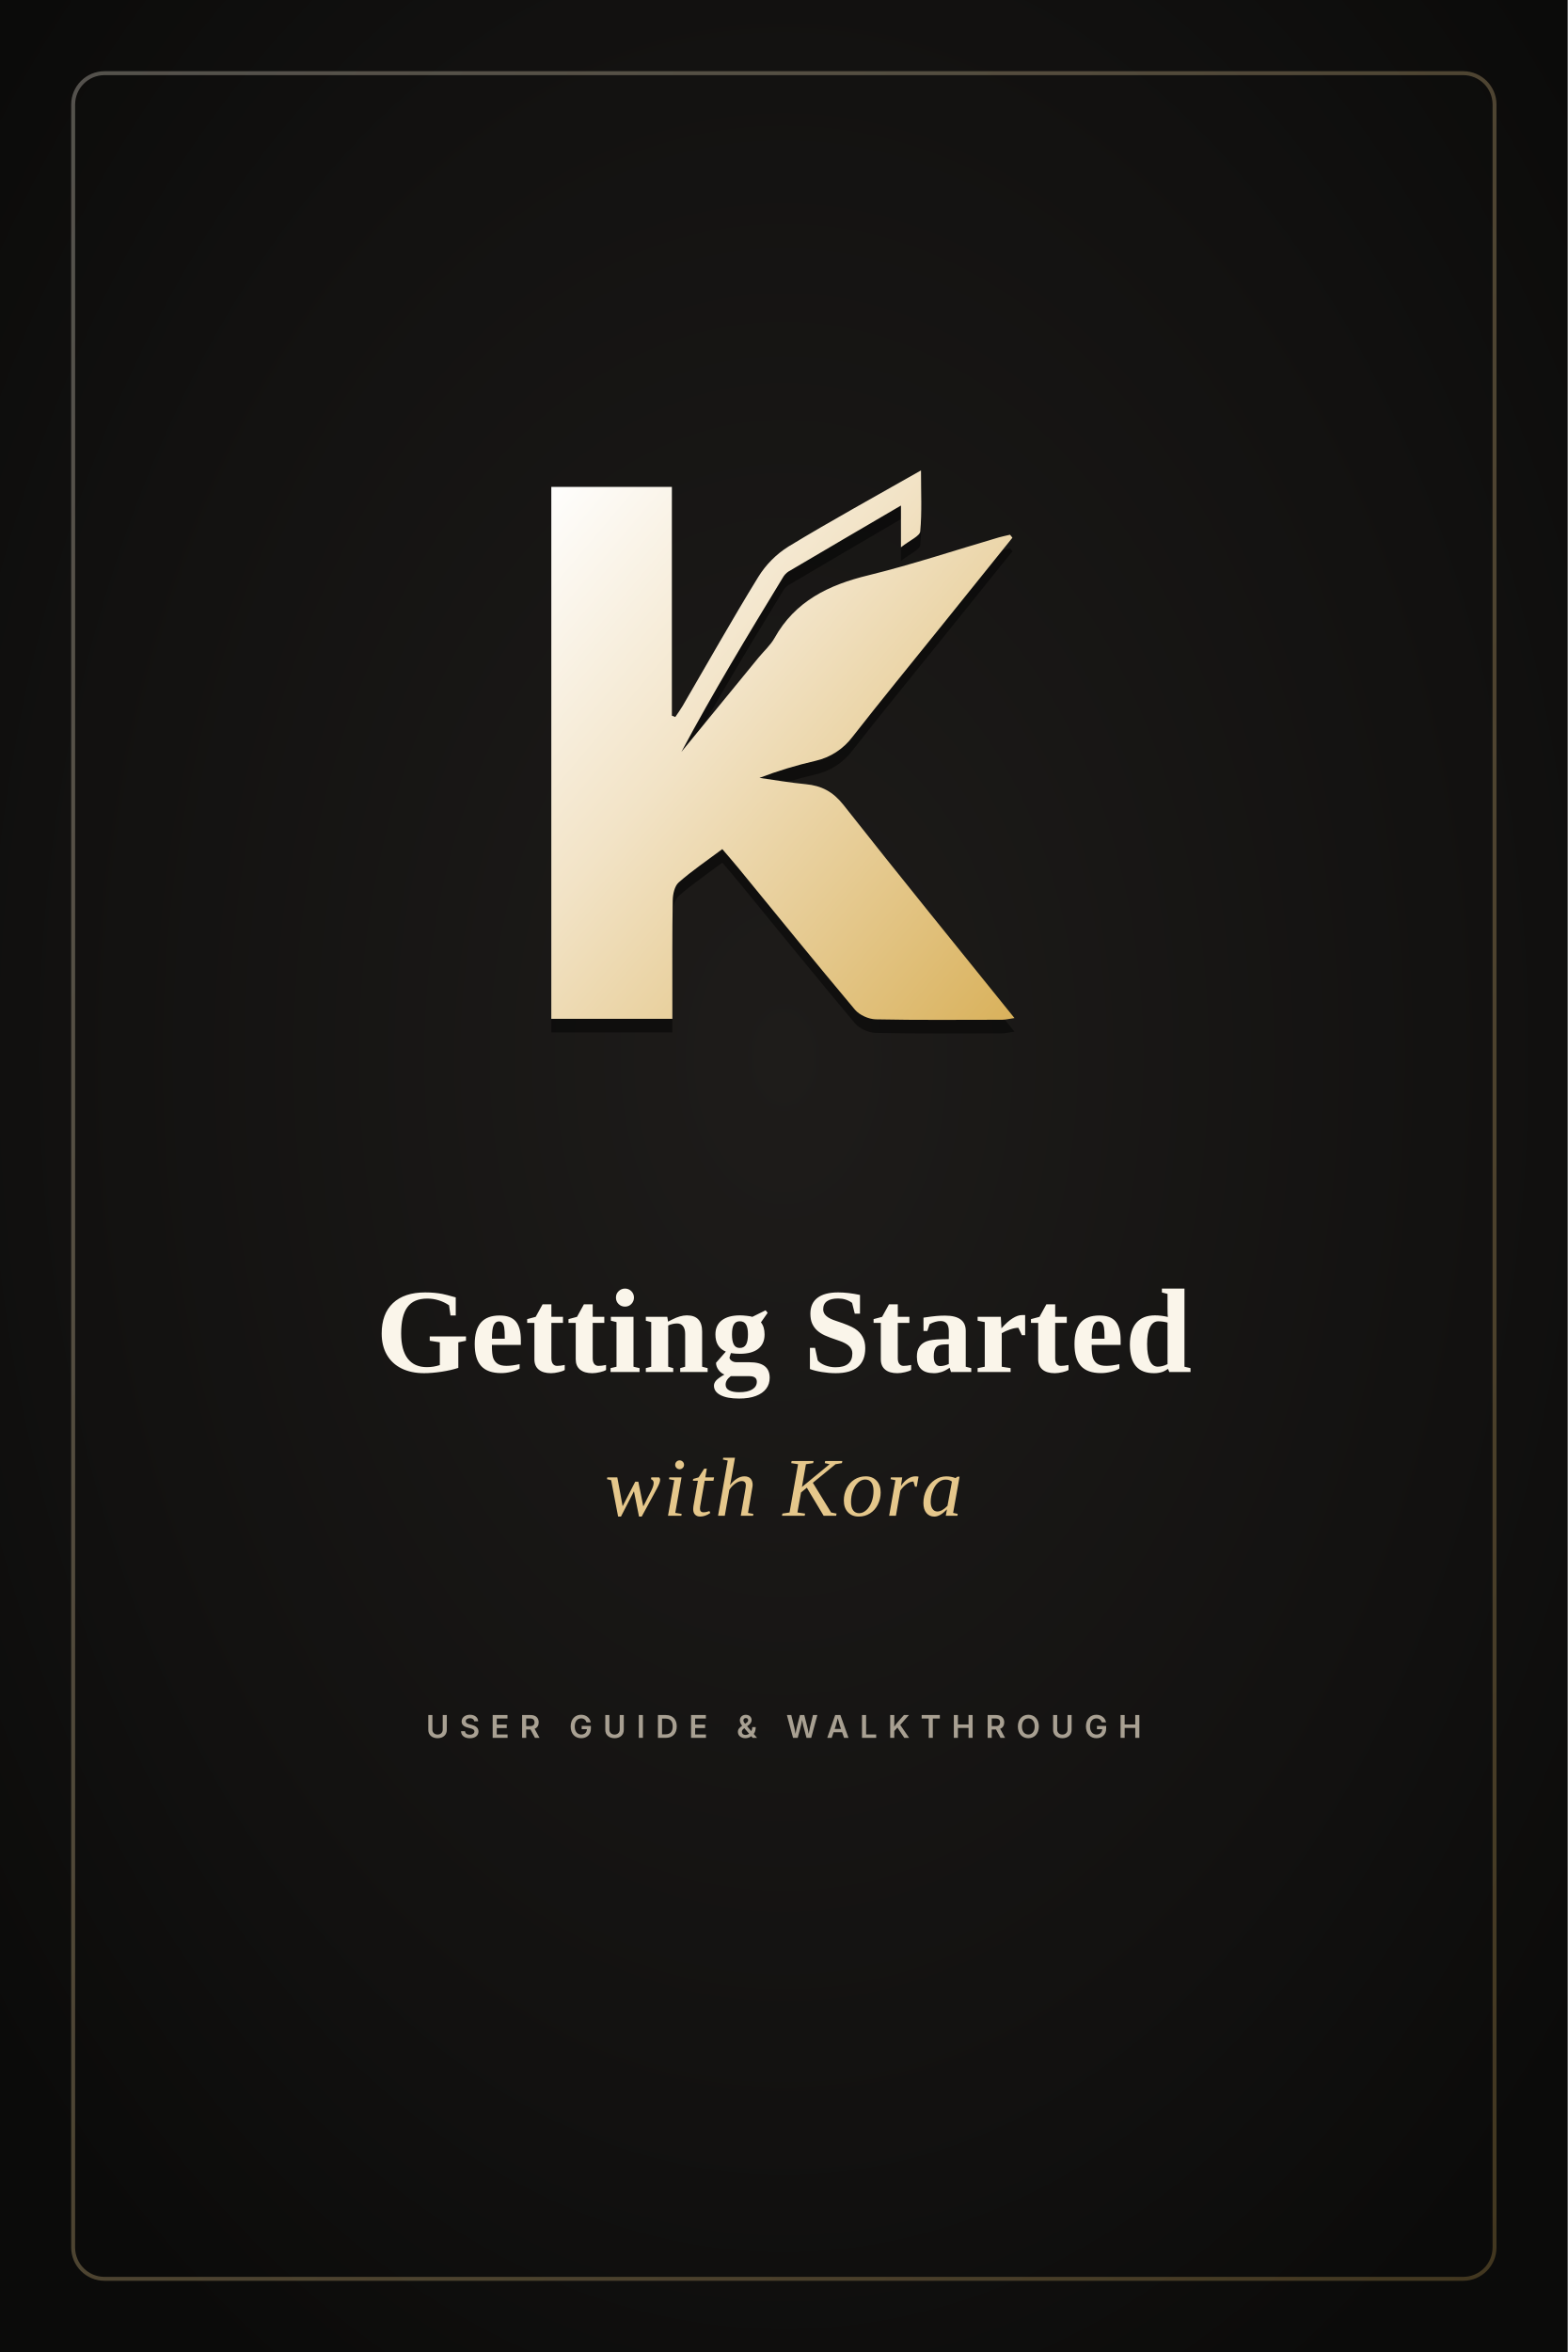
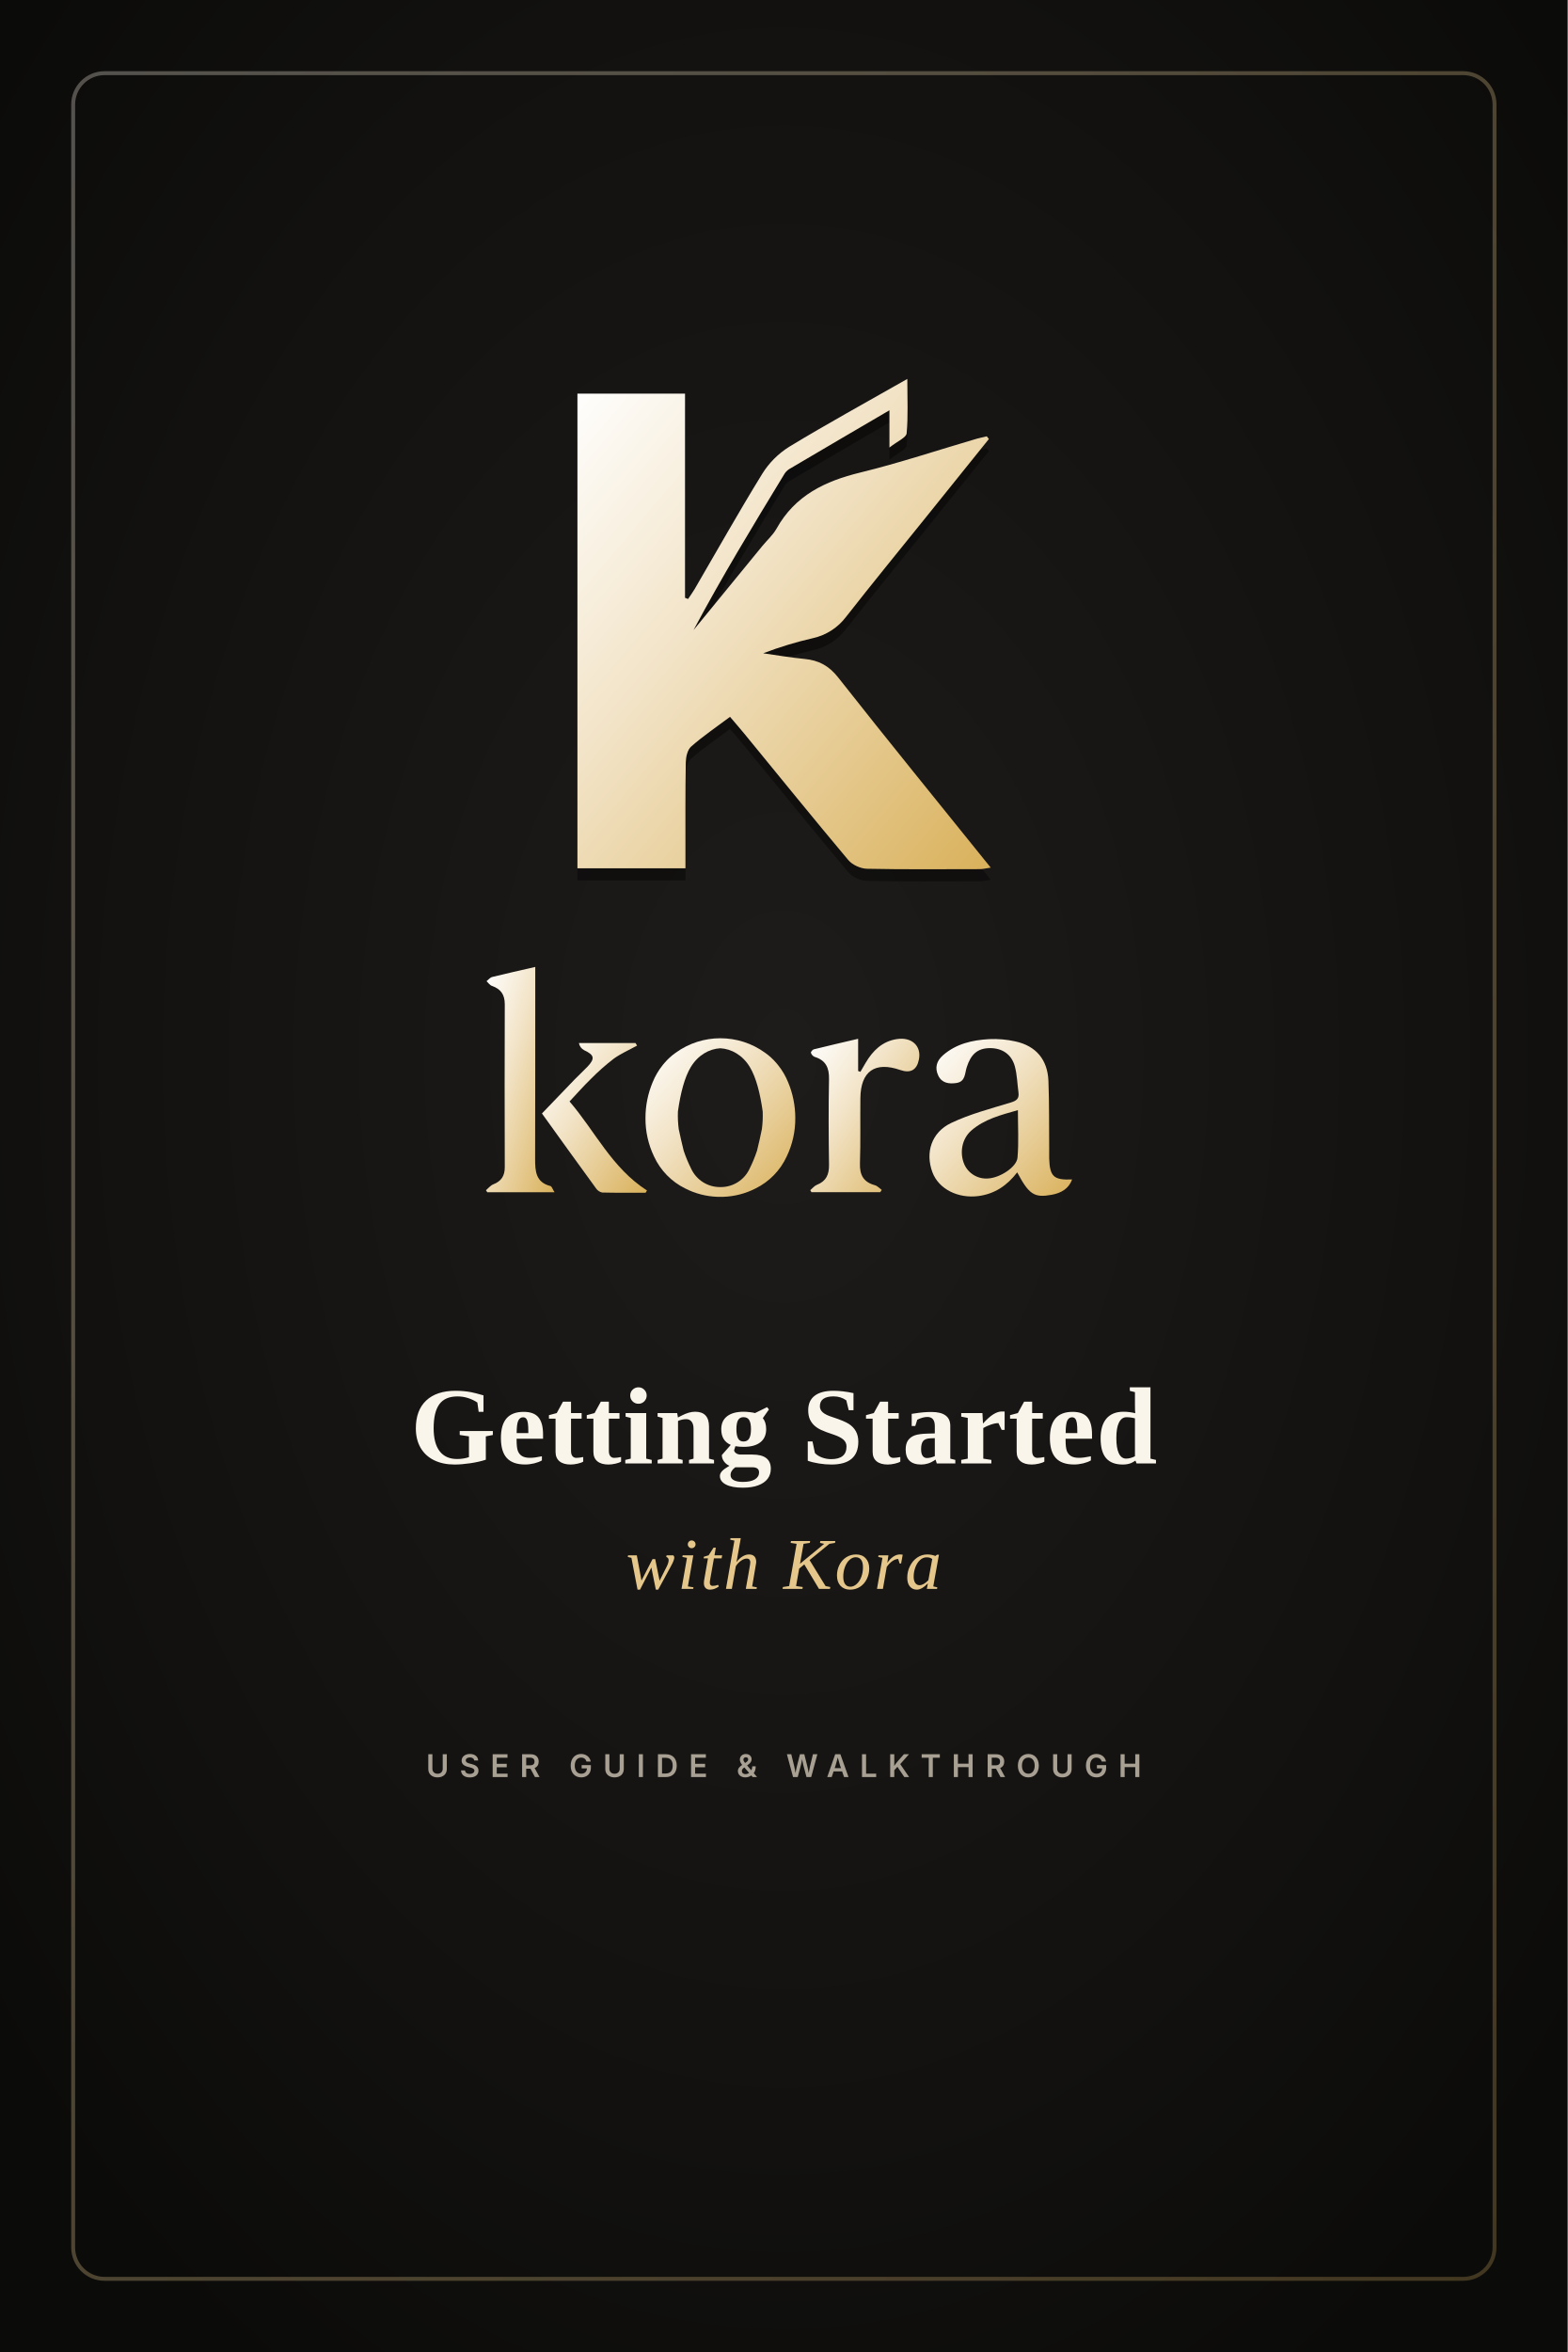
<svg xmlns="http://www.w3.org/2000/svg" width="600" height="900" viewBox="0 0 600 900" role="img" aria-label="Getting started with Kora Cover">
  <defs>
    <radialGradient id="bgGlow" cx="50%" cy="45%" r="65%">
      <stop offset="0%" stop-color="#1E1C1A" />
      <stop offset="70%" stop-color="#121110" />
      <stop offset="100%" stop-color="#0B0B0A" />
    </radialGradient>
    <linearGradient id="goldGradient" x1="0%" y1="0%" x2="100%" y2="100%">
      <stop offset="0%" stop-color="#FAF4E6" />
      <stop offset="50%" stop-color="#E5C78B" />
      <stop offset="100%" stop-color="#C29D53" />
    </linearGradient>
    <linearGradient id="logoShine" x1="0%" y1="0%" x2="100%" y2="100%">
      <stop offset="0%" stop-color="#FFFFFF" />
      <stop offset="40%" stop-color="#F2E3C6" />
      <stop offset="100%" stop-color="#D9B15B" />
    </linearGradient>
  </defs>
  <rect width="600" height="900" fill="url(#bgGlow)" />
  <rect x="28" y="28" width="544" height="844" rx="12" fill="none" stroke="url(#goldGradient)" stroke-width="1.5" stroke-opacity="0.3" />
-   <g transform="translate(211, 180) scale(0.65)">
-     <path fill="#000000" opacity="0.45" transform="translate(0, 8)" d="M271.51,39.63l-42.07,52.3c-17.41,21.62-35,43.1-52.11,64.95A37.6,37.6,0,0,1,155.49,171a247.39,247.39,0,0,0-32.92,10c9.08,1.27,18.13,2.88,27.25,3.73,9.34.87,16.1,4.44,22.23,12.22,32.89,41.77,66.48,83,100.67,125.46-3.19.45-5.23,1-7.27,1-24.79,0-49.59.29-74.38-.25-4.21-.09-9.63-2.53-12.31-5.71-23.17-27.58-45.83-55.57-68.66-83.43-2.88-3.51-5.88-6.93-9.41-11.08-9.07,6.79-17.8,12.7-25.66,19.6-2.44,2.13-3.47,6.92-3.53,10.52-.35,19.83-.2,39.67-.22,59.51v10.29H0V9.71H71V144.39l2,.8c1.45-2.17,3-4.26,4.32-6.51,14.8-25.37,29.18-51,44.58-76A55.77,55.77,0,0,1,139.68,44.8c25-15.18,50.74-29.26,78-44.8,0,13.22.61,24.64-.44,35.91-.26,2.78-5.91,5.06-11.36,9.36V20.68c-23.31,13.65-44.83,26.22-66.3,38.9a10.59,10.59,0,0,0-3.32,3.64c-20.51,33.72-41,67.47-59.65,102.47Q99.29,138,122,110.23c3.14-3.83,7-7.23,9.4-11.49,12.19-21.85,31.95-31.34,55.31-37,25.89-6.34,51.27-14.81,76.88-22.32,2.14-.63,4.35-1,6.52-1.55Z" />
+   <g transform="translate(221, 145) scale(0.58)">
+     <path fill="#000000" opacity="0.4" transform="translate(0, 8)" d="M271.51,39.63l-42.07,52.3c-17.41,21.62-35,43.1-52.11,64.95A37.6,37.6,0,0,1,155.49,171a247.39,247.39,0,0,0-32.92,10c9.08,1.27,18.13,2.88,27.25,3.73,9.34.87,16.1,4.44,22.23,12.22,32.89,41.77,66.48,83,100.67,125.46-3.19.45-5.23,1-7.27,1-24.79,0-49.59.29-74.38-.25-4.21-.09-9.63-2.53-12.31-5.71-23.17-27.58-45.83-55.57-68.66-83.43-2.88-3.51-5.88-6.93-9.41-11.08-9.07,6.79-17.8,12.7-25.66,19.6-2.44,2.13-3.47,6.92-3.53,10.52-.35,19.83-.2,39.67-.22,59.51v10.29H0V9.71H71V144.39l2,.8c1.45-2.17,3-4.26,4.32-6.51,14.8-25.37,29.18-51,44.58-76A55.77,55.77,0,0,1,139.68,44.8c25-15.18,50.74-29.26,78-44.8,0,13.22.61,24.64-.44,35.91-.26,2.78-5.91,5.06-11.36,9.36V20.68c-23.31,13.65-44.83,26.22-66.3,38.9a10.59,10.59,0,0,0-3.32,3.64c-20.51,33.72-41,67.47-59.65,102.47Q99.29,138,122,110.23c3.14-3.83,7-7.23,9.4-11.49,12.19-21.85,31.95-31.34,55.31-37,25.89-6.34,51.27-14.81,76.88-22.32,2.14-.63,4.35-1,6.52-1.55Z" />
    <path fill="url(#logoShine)" d="M271.51,39.63l-42.07,52.3c-17.41,21.62-35,43.1-52.11,64.95A37.6,37.6,0,0,1,155.49,171a247.39,247.39,0,0,0-32.92,10c9.08,1.27,18.13,2.88,27.25,3.73,9.34.87,16.1,4.44,22.23,12.22,32.89,41.77,66.48,83,100.67,125.46-3.19.45-5.23,1-7.27,1-24.79,0-49.59.29-74.38-.25-4.21-.09-9.63-2.53-12.31-5.71-23.17-27.58-45.83-55.57-68.66-83.43-2.88-3.51-5.88-6.93-9.41-11.08-9.07,6.79-17.8,12.7-25.66,19.6-2.44,2.13-3.47,6.92-3.53,10.52-.35,19.83-.2,39.67-.22,59.51v10.29H0V9.71H71V144.39l2,.8c1.45-2.17,3-4.26,4.32-6.51,14.8-25.37,29.18-51,44.58-76A55.77,55.77,0,0,1,139.68,44.8c25-15.18,50.74-29.26,78-44.8,0,13.22.61,24.64-.44,35.91-.26,2.78-5.91,5.06-11.36,9.36V20.68c-23.31,13.65-44.83,26.22-66.3,38.9a10.59,10.59,0,0,0-3.32,3.64c-20.51,33.72-41,67.47-59.65,102.47Q99.29,138,122,110.23c3.14-3.83,7-7.23,9.4-11.49,12.19-21.85,31.95-31.34,55.31-37,25.89-6.34,51.27-14.81,76.88-22.32,2.14-.63,4.35-1,6.52-1.55Z" />
  </g>
-   <line x1="260" y1="445" x2="340" y2="445" stroke="url(#goldGradient)" stroke-width="1" stroke-opacity="0.5" />
-   <text x="300" y="525" text-anchor="middle" fill="#FAF5EA" font-family="Georgia, 'Times New Roman', serif" font-size="46" font-weight="700" letter-spacing="0.5">Getting Started</text>
-   <text x="300" y="580" text-anchor="middle" fill="#E5C78B" font-family="Georgia, 'Times New Roman', serif" font-style="italic" font-size="32" letter-spacing="1">with Kora</text>
-   <text x="300" y="665" text-anchor="middle" fill="#A8A092" font-family="system-ui, -apple-system, sans-serif" font-size="12" font-weight="600" letter-spacing="4">USER GUIDE &amp; WALKTHROUGH</text>
+   <g transform="translate(186, 370) scale(0.78)" fill="url(#logoShine)">
+     <path d="M24.18,0V6.78c0,29.14,0,58.28-.07,87.42,0,6,.3,11.44,7.51,13.29.7.19,1.09,1.61,2,3.05H.64l-.64-1c1.19-1,2.24-2.37,3.61-2.9,3.94-1.53,5.62-4.17,5.61-8.4q-.13-40,0-79.93c0-4.73-1.93-7.46-6.26-9C1.9,9,1.15,7.79.27,7,1.2,6.27,2,5.18,3.09,4.92,9.84,3.24,16.64,1.74,24.18,0Z" />
+     <path d="M78.32,110.77c-7.1,0-14.2.08-21.29-.1a4.78,4.78,0,0,1-3-2Q40.66,90.3,27.46,71.89c5.26-5.49,10.61-11.09,16-16.65,2.08-2.15,4.31-4.16,6.37-6.33,3.77-4,3.34-5.72-1.66-8.06a4.92,4.92,0,0,1-2.57-3.51H73.37l.76,1.25C70.3,40.71,66.22,42.48,62.71,45a109.36,109.36,0,0,0-11.2,9.9C48.05,58.27,44.85,61.86,41,66,53.4,80.35,61.76,98.66,79,109.66Z" />
+     <path d="M151.77,74.1h0a45.46,45.46,0,0,0-3.51-17.51,33.2,33.2,0,0,0-4.87-8.34l-.23-.28c-.23-.29-.47-.58-.71-.86a29.45,29.45,0,0,0-5.49-5,37.39,37.39,0,0,0-43.9,0,29.71,29.71,0,0,0-5.48,5c-.25.28-.48.57-.72.86l-.22.28a33.2,33.2,0,0,0-4.87,8.34,45.27,45.27,0,0,0-3.51,17.51h0A42.74,42.74,0,0,0,82.47,93a32.76,32.76,0,0,0,15.32,15.69,37.5,37.5,0,0,0,15.86,4.09h.07l1.29,0,1.3,0h.07a37.5,37.5,0,0,0,15.86-4.09A32.73,32.73,0,0,0,147.55,93,42.61,42.61,0,0,0,151.77,74.1ZM133,90.13A66.71,66.71,0,0,1,129.34,99a15.55,15.55,0,0,1-14.18,9h-.29a15.56,15.56,0,0,1-14.19-9A66.63,66.63,0,0,1,97,90.13c-.9-3.49-1.64-7-2.42-10.56a51.39,51.39,0,0,1-.4-8.67c1.25-8.9,3.25-16.72,6.32-21.79,3.52-5.81,9-8.92,14.48-9.21,5.47.29,11,3.4,14.49,9.21,3.07,5.07,5.06,12.89,6.31,21.79a51.39,51.39,0,0,1-.4,8.67C134.63,83.1,133.89,86.64,133,90.13Z" />
+     <path d="M193.44,110.51H159.7l-.57-1c1.07-.9,2-2.13,3.25-2.62,4.54-1.79,6-5,5.94-9.79-.2-14-.28-28,0-42,.13-5.65-1.58-9.3-7.11-11a3.26,3.26,0,0,1-1.77-2c-.13-.38.8-1.52,1.4-1.67,7-1.75,14.08-3.37,21.77-5.18V51.06l1.11.4,2.54-4.36c3.51-6,8.15-10.58,15.32-11.7,7.35-1.15,12.17,3.38,10.85,10-1,5.16-4.11,6.91-9.13,5.17-12.43-4.32-19.44.57-19.59,13.8-.12,10.66.14,21.33-.21,32-.19,5.71,1.76,9.21,7.35,10.72,1.23.33,2.23,1.52,3.34,2.31Z" />
+     <path d="M287.6,104.25c-1.64,4.59-5.45,6.69-10,7.53-8.61,1.57-11.14-.13-16.94-11-4.9,6.39-10.94,10.55-19,11.62-9.95,1.31-19.48-3.36-22.59-11.64-3.59-9.57-.58-19.55,9.17-24.2,9.2-4.38,19.27-7,29.1-10,3-.9,4.36-1.9,3.94-5-.58-4.27-.66-8.66-1.78-12.78-1.63-6-6.3-9-12.29-8.95s-9.29,3-11.31,9.37c-1,3-.55,7-5,7.73-3.67.56-7.22.11-9-3.68s-.78-7.18,2.33-9.9c6.48-5.68,14.43-7.47,22.66-7.93a48.52,48.52,0,0,1,12.88,1.12c10.13,2.22,15.8,8.93,16.21,19.42.43,11,.28,22,.38,33,0,1.66,0,3.33,0,5C276.63,102.86,278.61,104.64,287.6,104.25Zm-26.6-34c-8.44,2.41-16.47,4.43-22.9,10.05-4.55,4-5.81,10.76-3.44,16.45a11.76,11.76,0,0,0,12,7c5.67-.42,13.76-5.58,14.15-10.21C261.46,86,261,78.4,261,70.24Z" />
+   </g>
+   <line x1="260" y1="500" x2="340" y2="500" stroke="url(#goldGradient)" stroke-width="1" stroke-opacity="0.5" />
+   <text x="300" y="560" text-anchor="middle" fill="#FAF5EA" font-family="Georgia, 'Times New Roman', serif" font-size="42" font-weight="700" letter-spacing="0.5">Getting Started</text>
+   <text x="300" y="608" text-anchor="middle" fill="#E5C78B" font-family="Georgia, 'Times New Roman', serif" font-style="italic" font-size="28" letter-spacing="1">with Kora</text>
+   <text x="300" y="680" text-anchor="middle" fill="#A8A092" font-family="system-ui, -apple-system, sans-serif" font-size="12" font-weight="600" letter-spacing="4">USER GUIDE &amp; WALKTHROUGH</text>
</svg>
